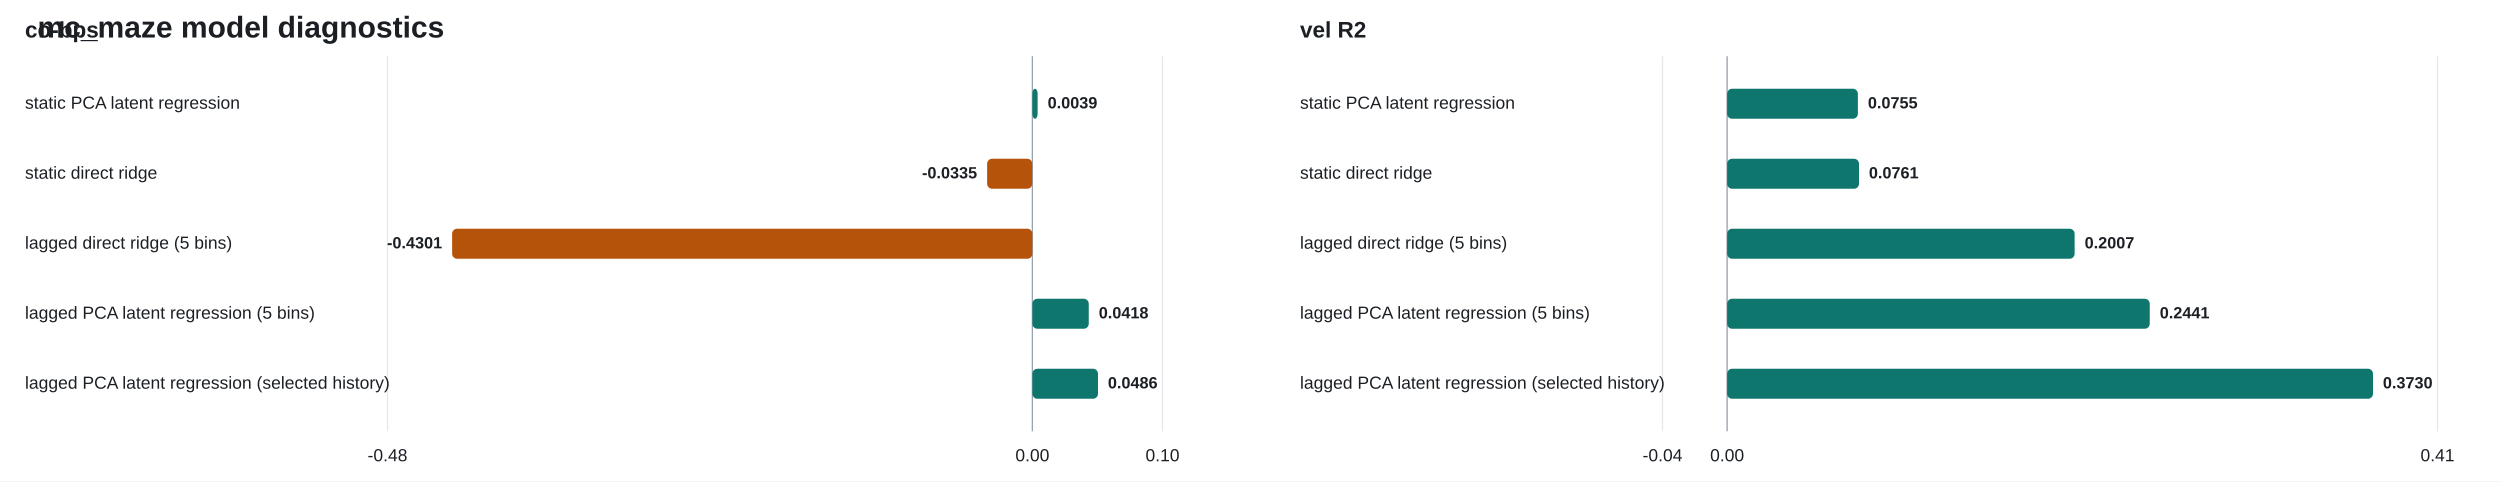
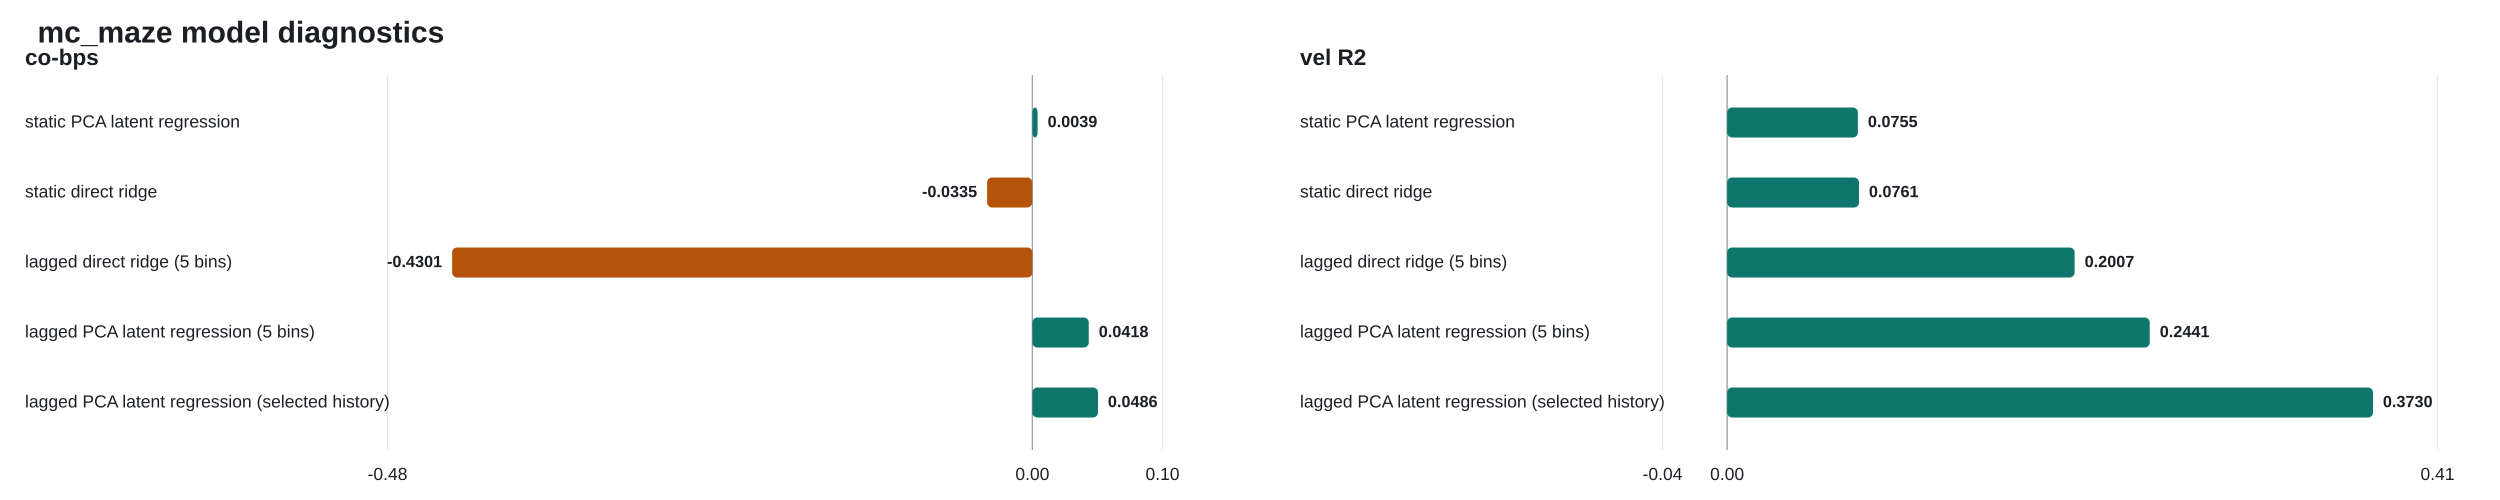
- <svg xmlns="http://www.w3.org/2000/svg" width="2000" height="385" viewBox="0 0 2000 385">
+ <svg xmlns="http://www.w3.org/2000/svg" width="2000" height="400" viewBox="0 0 2000 400">
  <style>
text { font-family: Arial, Helvetica, sans-serif; fill: #1b1f24; }
.title { font-size: 24px; font-weight: 700; }
.panel-title { font-size: 18px; font-weight: 700; }
.label { font-size: 14px; }
.value { font-size: 13px; font-weight: 600; }
.axis { stroke: #9aa4af; stroke-width: 1; }
.grid { stroke: #e5e7eb; stroke-width: 1; }
</style>
  <rect width="100%" height="100%" fill="#ffffff" />
-   <text class="title" x="30" y="30">mc_maze model diagnostics</text>
-   <text class="panel-title" x="20" y="30">co-bps</text>
-   <line class="grid" x1="310.0" y1="45" x2="310.0" y2="345" />
-   <text class="label" x="310.0" y="369" text-anchor="middle">-0.48</text>
-   <line class="grid" x1="825.9" y1="45" x2="825.9" y2="345" />
-   <text class="label" x="825.9" y="369" text-anchor="middle">0.00</text>
-   <line class="grid" x1="930.0" y1="45" x2="930.0" y2="345" />
-   <text class="label" x="930.0" y="369" text-anchor="middle">0.10</text>
-   <line class="axis" x1="825.9" y1="45" x2="825.9" y2="345" />
-   <text class="label" x="20" y="83.0" dominant-baseline="middle">static PCA latent regression</text>
-   <rect x="825.9" y="71.0" width="4.2" height="24" rx="4" fill="#0f766e" />
-   <text class="value" x="838.1" y="83.0" dominant-baseline="middle" text-anchor="start">0.0039</text>
-   <text class="label" x="20" y="139.0" dominant-baseline="middle">static direct ridge</text>
-   <rect x="789.7" y="127.0" width="36.1" height="24" rx="4" fill="#b45309" />
-   <text class="value" x="781.7" y="139.0" dominant-baseline="middle" text-anchor="end">-0.0335</text>
-   <text class="label" x="20" y="195.0" dominant-baseline="middle">lagged direct ridge (5 bins)</text>
-   <rect x="361.7" y="183.0" width="464.2" height="24" rx="4" fill="#b45309" />
-   <text class="value" x="353.7" y="195.0" dominant-baseline="middle" text-anchor="end">-0.4301</text>
-   <text class="label" x="20" y="251.0" dominant-baseline="middle">lagged PCA latent regression (5 bins)</text>
-   <rect x="825.9" y="239.0" width="45.1" height="24" rx="4" fill="#0f766e" />
-   <text class="value" x="879.0" y="251.0" dominant-baseline="middle" text-anchor="start">0.0418</text>
-   <text class="label" x="20" y="307.0" dominant-baseline="middle">lagged PCA latent regression (selected history)</text>
-   <rect x="825.9" y="295.0" width="52.5" height="24" rx="4" fill="#0f766e" />
-   <text class="value" x="886.3" y="307.0" dominant-baseline="middle" text-anchor="start">0.0486</text>
-   <text class="panel-title" x="1040" y="30">vel R2</text>
-   <line class="grid" x1="1330.0" y1="45" x2="1330.0" y2="345" />
-   <text class="label" x="1330.0" y="369" text-anchor="middle">-0.04</text>
-   <line class="grid" x1="1381.7" y1="45" x2="1381.7" y2="345" />
-   <text class="label" x="1381.7" y="369" text-anchor="middle">0.00</text>
-   <line class="grid" x1="1950.0" y1="45" x2="1950.0" y2="345" />
-   <text class="label" x="1950.0" y="369" text-anchor="middle">0.41</text>
-   <line class="axis" x1="1381.7" y1="45" x2="1381.7" y2="345" />
-   <text class="label" x="1040" y="83.0" dominant-baseline="middle">static PCA latent regression</text>
-   <rect x="1381.7" y="71.0" width="104.6" height="24" rx="4" fill="#0f766e" />
-   <text class="value" x="1494.3" y="83.0" dominant-baseline="middle" text-anchor="start">0.0755</text>
-   <text class="label" x="1040" y="139.0" dominant-baseline="middle">static direct ridge</text>
-   <rect x="1381.7" y="127.0" width="105.5" height="24" rx="4" fill="#0f766e" />
-   <text class="value" x="1495.1" y="139.0" dominant-baseline="middle" text-anchor="start">0.0761</text>
-   <text class="label" x="1040" y="195.0" dominant-baseline="middle">lagged direct ridge (5 bins)</text>
-   <rect x="1381.7" y="183.0" width="278.0" height="24" rx="4" fill="#0f766e" />
-   <text class="value" x="1667.7" y="195.0" dominant-baseline="middle" text-anchor="start">0.2007</text>
-   <text class="label" x="1040" y="251.0" dominant-baseline="middle">lagged PCA latent regression (5 bins)</text>
-   <rect x="1381.7" y="239.0" width="338.1" height="24" rx="4" fill="#0f766e" />
-   <text class="value" x="1727.8" y="251.0" dominant-baseline="middle" text-anchor="start">0.2441</text>
-   <text class="label" x="1040" y="307.0" dominant-baseline="middle">lagged PCA latent regression (selected history)</text>
-   <rect x="1381.7" y="295.0" width="516.7" height="24" rx="4" fill="#0f766e" />
-   <text class="value" x="1906.3" y="307.0" dominant-baseline="middle" text-anchor="start">0.3730</text>
+   <text class="title" x="30" y="34">mc_maze model diagnostics</text>
+   <text class="panel-title" x="20" y="52">co-bps</text>
+   <line class="grid" x1="310.0" y1="60" x2="310.0" y2="360" />
+   <text class="label" x="310.0" y="384" text-anchor="middle">-0.48</text>
+   <line class="grid" x1="825.9" y1="60" x2="825.9" y2="360" />
+   <text class="label" x="825.9" y="384" text-anchor="middle">0.00</text>
+   <line class="grid" x1="930.0" y1="60" x2="930.0" y2="360" />
+   <text class="label" x="930.0" y="384" text-anchor="middle">0.10</text>
+   <line class="axis" x1="825.9" y1="60" x2="825.9" y2="360" />
+   <text class="label" x="20" y="98.0" dominant-baseline="middle">static PCA latent regression</text>
+   <rect x="825.9" y="86.0" width="4.2" height="24" rx="4" fill="#0f766e" />
+   <text class="value" x="838.1" y="98.0" dominant-baseline="middle" text-anchor="start">0.0039</text>
+   <text class="label" x="20" y="154.0" dominant-baseline="middle">static direct ridge</text>
+   <rect x="789.7" y="142.0" width="36.1" height="24" rx="4" fill="#b45309" />
+   <text class="value" x="781.7" y="154.0" dominant-baseline="middle" text-anchor="end">-0.0335</text>
+   <text class="label" x="20" y="210.0" dominant-baseline="middle">lagged direct ridge (5 bins)</text>
+   <rect x="361.7" y="198.0" width="464.2" height="24" rx="4" fill="#b45309" />
+   <text class="value" x="353.7" y="210.0" dominant-baseline="middle" text-anchor="end">-0.4301</text>
+   <text class="label" x="20" y="266.0" dominant-baseline="middle">lagged PCA latent regression (5 bins)</text>
+   <rect x="825.9" y="254.0" width="45.1" height="24" rx="4" fill="#0f766e" />
+   <text class="value" x="879.0" y="266.0" dominant-baseline="middle" text-anchor="start">0.0418</text>
+   <text class="label" x="20" y="322.0" dominant-baseline="middle">lagged PCA latent regression (selected history)</text>
+   <rect x="825.9" y="310.0" width="52.5" height="24" rx="4" fill="#0f766e" />
+   <text class="value" x="886.3" y="322.0" dominant-baseline="middle" text-anchor="start">0.0486</text>
+   <text class="panel-title" x="1040" y="52">vel R2</text>
+   <line class="grid" x1="1330.0" y1="60" x2="1330.0" y2="360" />
+   <text class="label" x="1330.0" y="384" text-anchor="middle">-0.04</text>
+   <line class="grid" x1="1381.7" y1="60" x2="1381.7" y2="360" />
+   <text class="label" x="1381.7" y="384" text-anchor="middle">0.00</text>
+   <line class="grid" x1="1950.0" y1="60" x2="1950.0" y2="360" />
+   <text class="label" x="1950.0" y="384" text-anchor="middle">0.41</text>
+   <line class="axis" x1="1381.7" y1="60" x2="1381.7" y2="360" />
+   <text class="label" x="1040" y="98.0" dominant-baseline="middle">static PCA latent regression</text>
+   <rect x="1381.7" y="86.0" width="104.6" height="24" rx="4" fill="#0f766e" />
+   <text class="value" x="1494.3" y="98.0" dominant-baseline="middle" text-anchor="start">0.0755</text>
+   <text class="label" x="1040" y="154.0" dominant-baseline="middle">static direct ridge</text>
+   <rect x="1381.7" y="142.0" width="105.5" height="24" rx="4" fill="#0f766e" />
+   <text class="value" x="1495.1" y="154.0" dominant-baseline="middle" text-anchor="start">0.0761</text>
+   <text class="label" x="1040" y="210.0" dominant-baseline="middle">lagged direct ridge (5 bins)</text>
+   <rect x="1381.7" y="198.0" width="278.0" height="24" rx="4" fill="#0f766e" />
+   <text class="value" x="1667.7" y="210.0" dominant-baseline="middle" text-anchor="start">0.2007</text>
+   <text class="label" x="1040" y="266.0" dominant-baseline="middle">lagged PCA latent regression (5 bins)</text>
+   <rect x="1381.7" y="254.0" width="338.1" height="24" rx="4" fill="#0f766e" />
+   <text class="value" x="1727.8" y="266.0" dominant-baseline="middle" text-anchor="start">0.2441</text>
+   <text class="label" x="1040" y="322.0" dominant-baseline="middle">lagged PCA latent regression (selected history)</text>
+   <rect x="1381.7" y="310.0" width="516.7" height="24" rx="4" fill="#0f766e" />
+   <text class="value" x="1906.3" y="322.0" dominant-baseline="middle" text-anchor="start">0.3730</text>
</svg>
